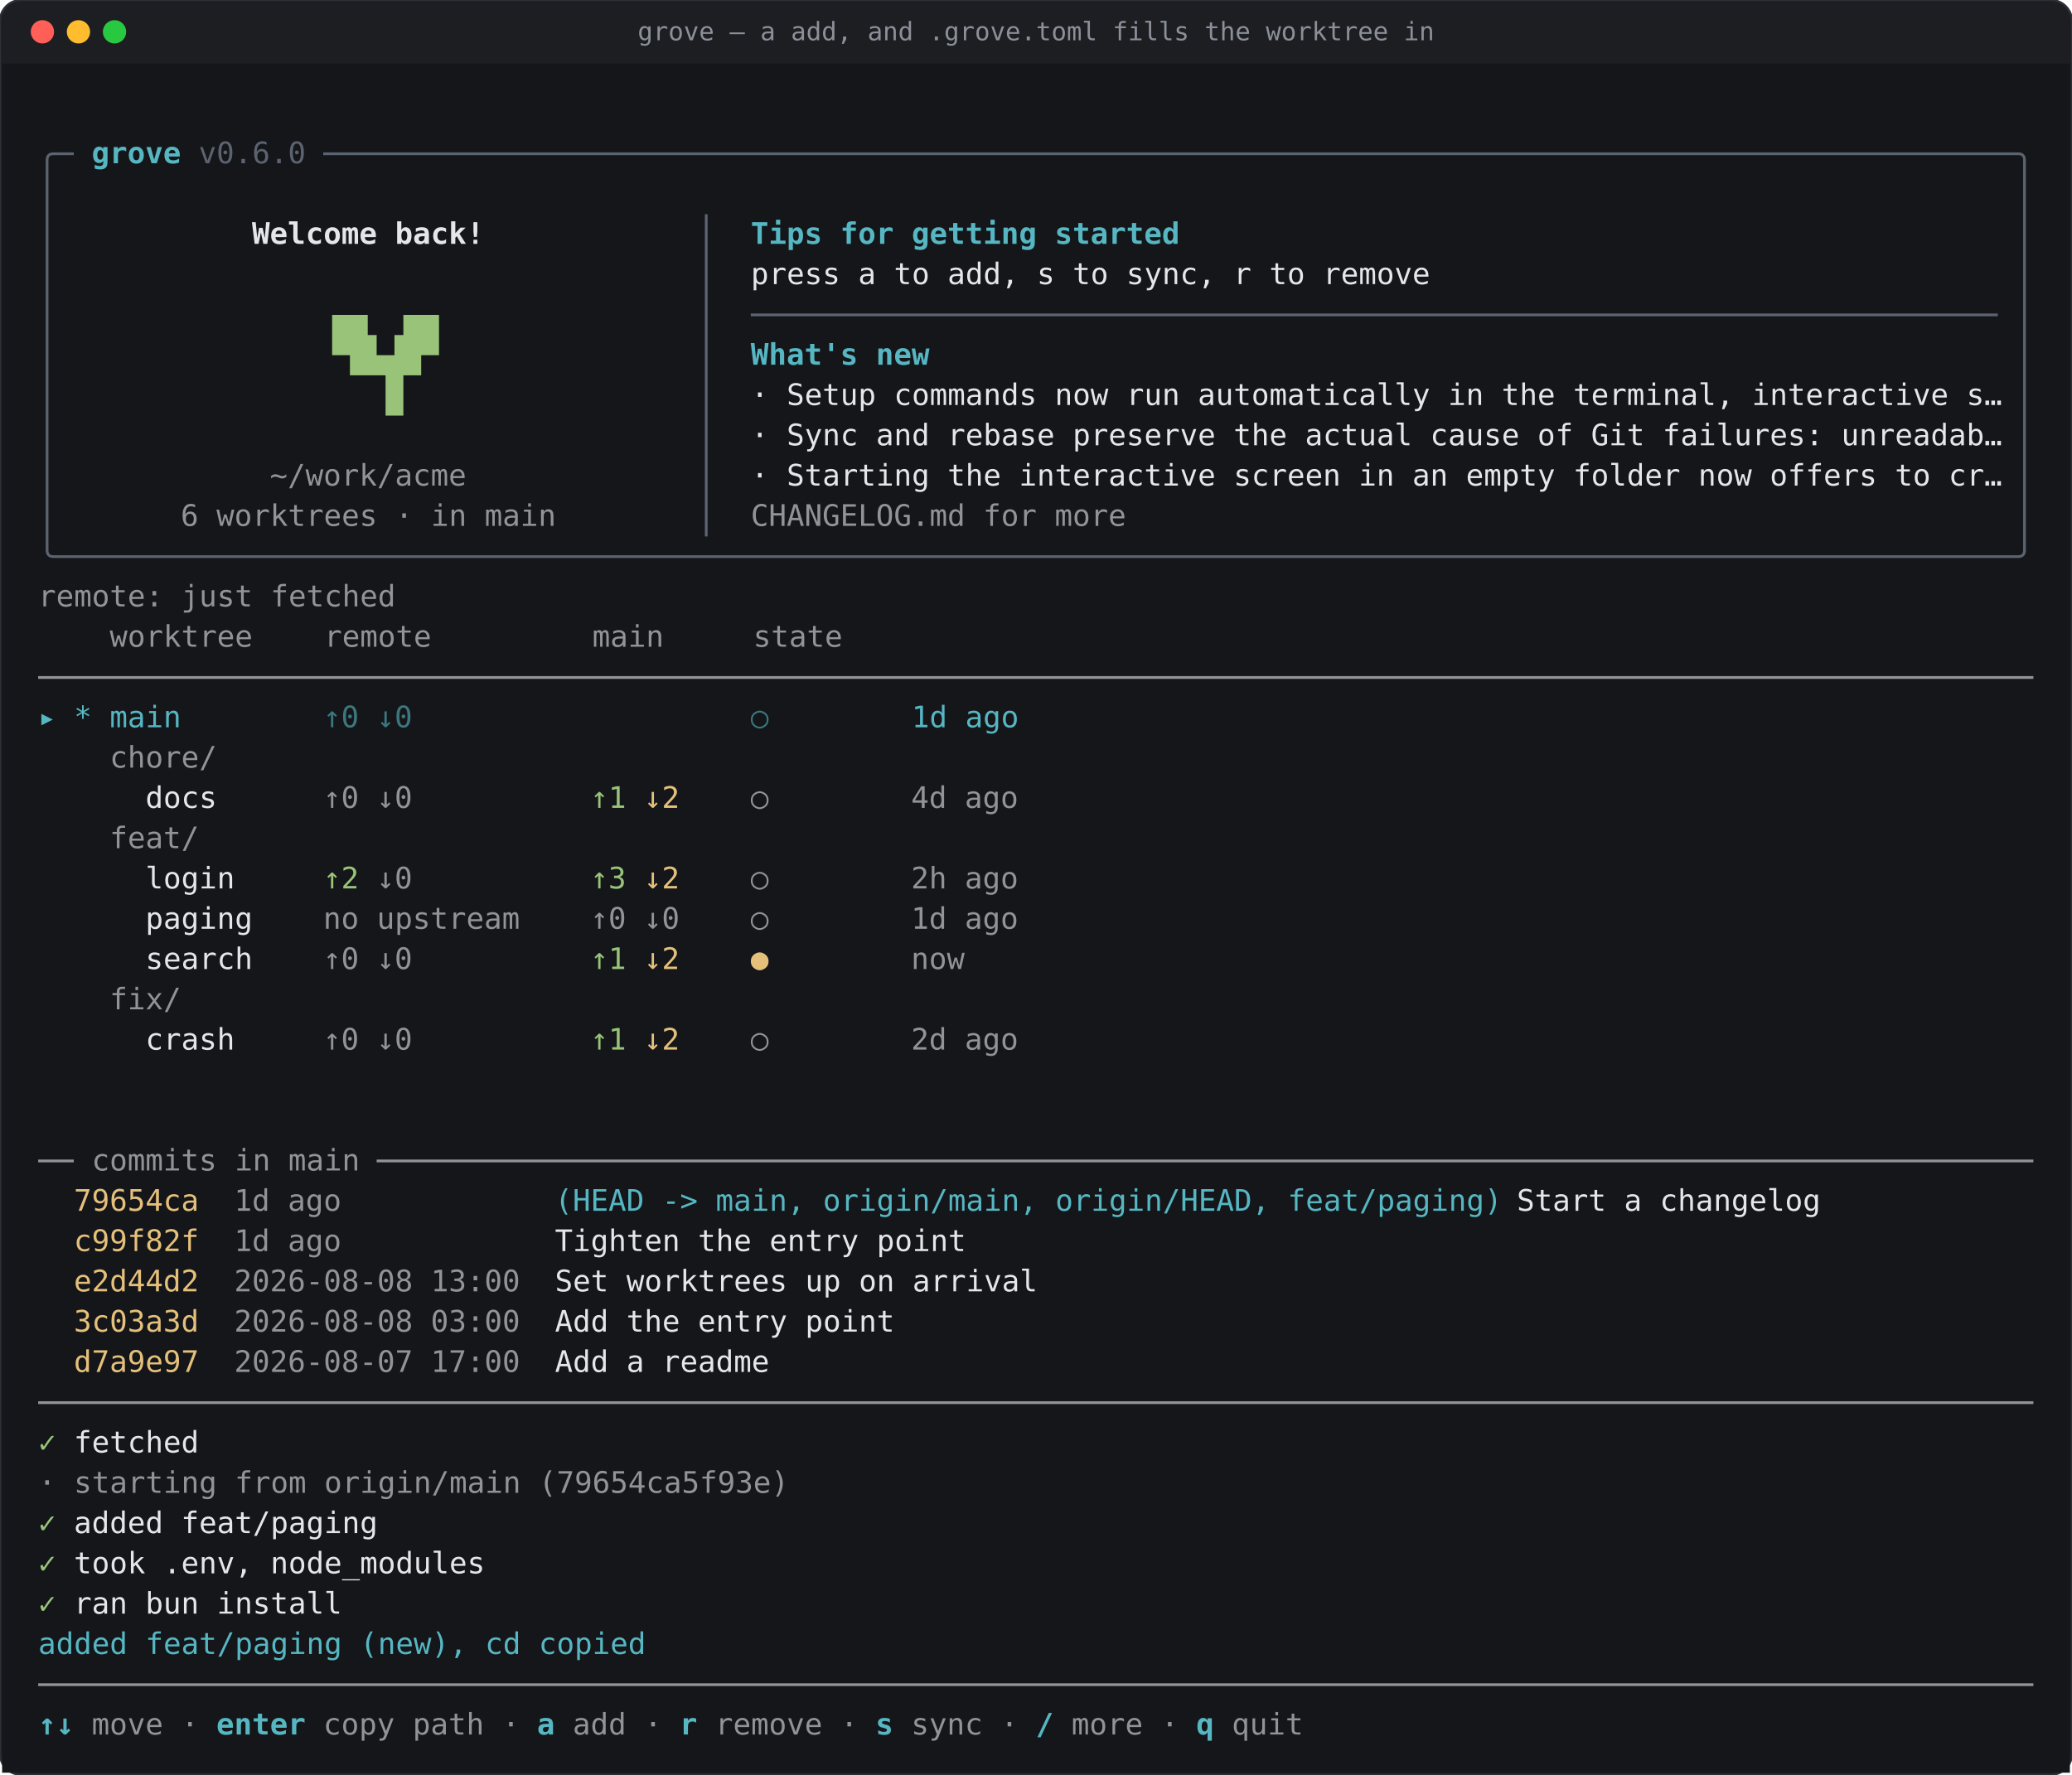
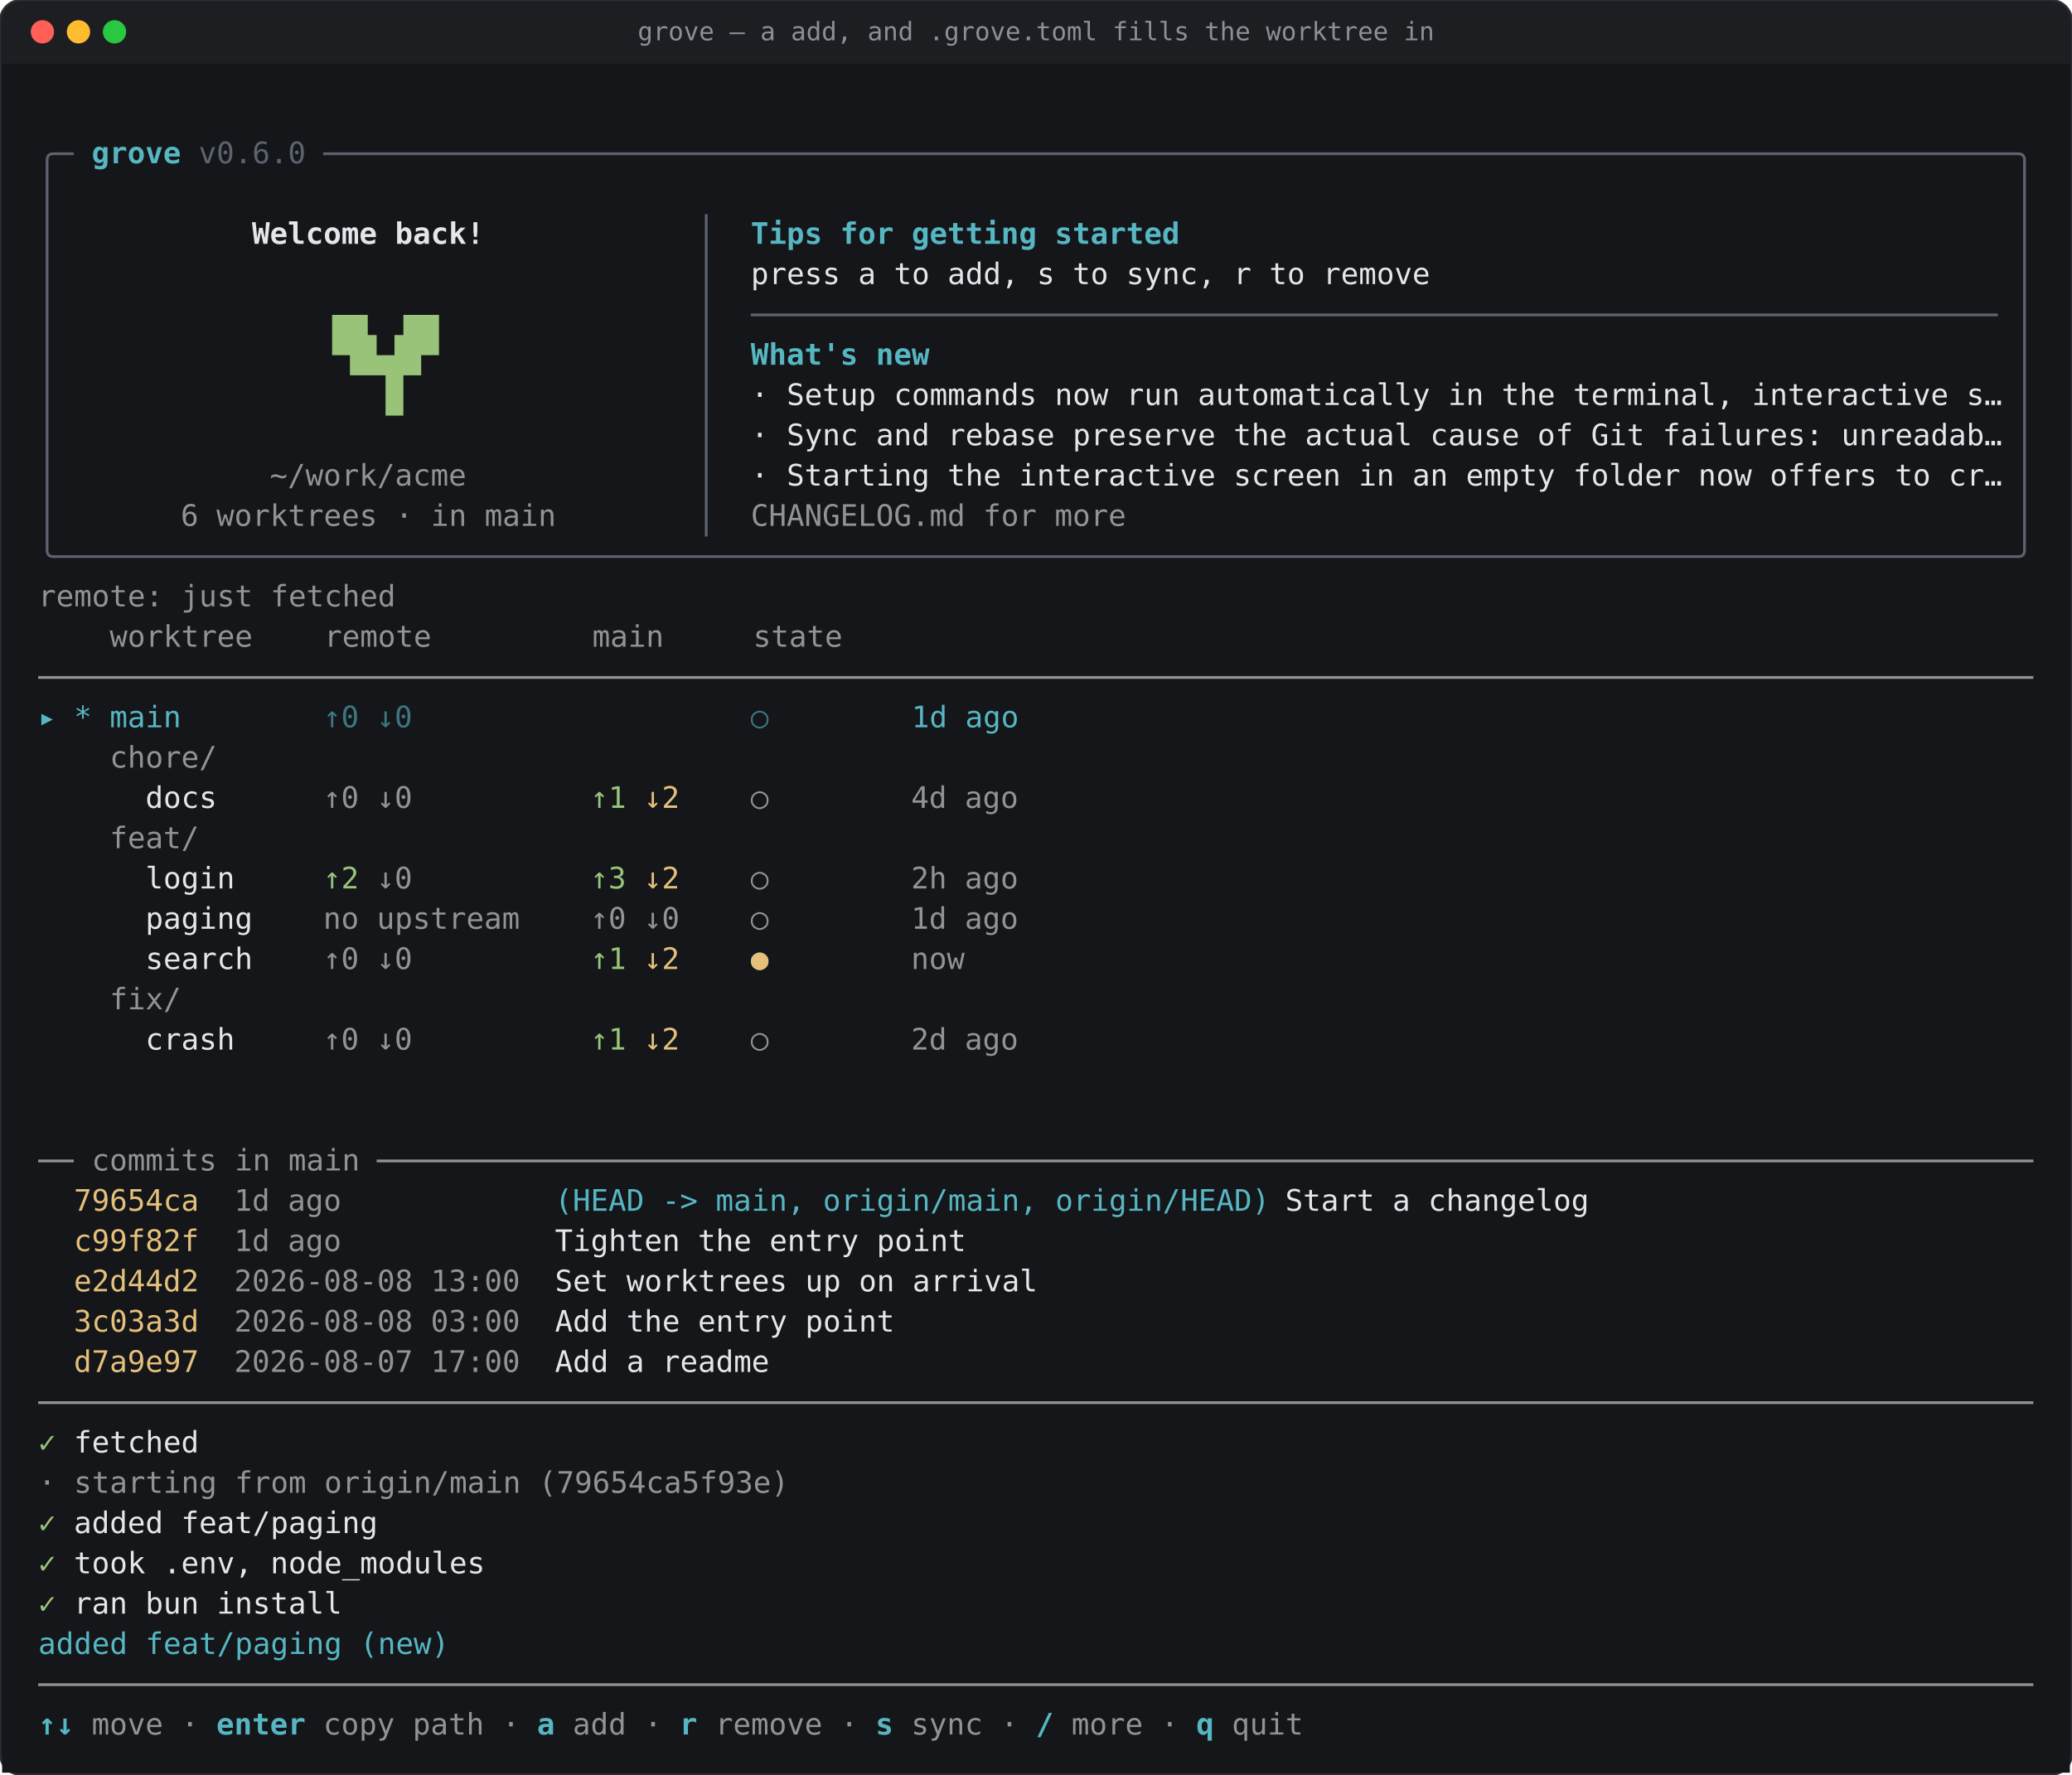
<svg xmlns="http://www.w3.org/2000/svg" width="977" height="837" viewBox="0 0 977 837" font-family="ui-monospace, SFMono-Regular, Menlo, Consolas, 'DejaVu Sans Mono', monospace" font-size="14">
  <rect width="977" height="837" rx="10" fill="#1c1e22" stroke="#2c2f36" />
  <rect x="1" y="30" width="975" height="806" fill="#141619" />
  <circle cx="20" cy="15" r="5.5" fill="#ff5f57" />
  <circle cx="37" cy="15" r="5.5" fill="#febc2e" />
  <circle cx="54" cy="15" r="5.5" fill="#28c840" />
  <text x="488.5" y="19" fill="#8b8f98" font-size="12" text-anchor="middle">grove — a add, and .grove.toml fills the worktree in</text>
  <path fill="#98c379" opacity="1" d="M156.60 148.50h4.20v9.50h-4.20zM160.80 148.50h8.40v9.50h-8.40zM169.20 148.50h4.20v9.50h-4.20zM190.20 148.50h4.20v9.50h-4.20zM194.40 148.50h8.40v9.50h-8.40zM202.80 148.50h4.20v9.50h-4.20zM156.60 158.00h4.20v9.50h-4.20zM160.80 158.00h4.20v9.50h-4.20zM165.00 158.00h4.20v9.50h-4.20zM165.00 167.50h4.20v9.50h-4.20zM169.20 158.00h8.40v19.00h-8.40zM177.60 167.50h8.40v9.50h-8.40zM186.00 158.00h8.40v19.00h-8.40zM194.40 158.00h4.20v9.50h-4.20zM198.60 158.00h4.20v9.50h-4.20zM194.40 167.50h4.20v9.50h-4.20zM202.80 158.00h4.20v9.50h-4.20zM181.80 177.00h4.20v19.00h-4.20zM186.00 177.00h4.20v19.00h-4.20z" />
  <path fill="none" stroke="#5c6370" stroke-width="1.3" opacity="1" d="M22.20 82.00V75.50Q22.20 72.50 25.20 72.50H26.40M26.40 72.50H34.80M152.40 72.50H950.40M954.60 82.00V75.50Q954.60 72.50 951.60 72.50H950.40M22.20 82.00V101.00M954.60 82.00V101.00M22.20 101.00V120.00M333.00 101.00V120.00M954.60 101.00V120.00M22.20 120.00V139.00M333.00 120.00V139.00M954.60 120.00V139.00M22.20 139.00V158.00M333.00 139.00V158.00M354.00 148.50H942.00M954.60 139.00V158.00M22.20 158.00V177.00M333.00 158.00V177.00M954.60 158.00V177.00M22.20 177.00V196.00M333.00 177.00V196.00M954.60 177.00V196.00M22.20 196.00V215.00M333.00 196.00V215.00M954.60 196.00V215.00M22.20 215.00V234.00M333.00 215.00V234.00M954.60 215.00V234.00M22.20 234.00V253.00M333.00 234.00V253.00M954.60 234.00V253.00M22.20 253.00V259.50Q22.20 262.50 25.20 262.50H26.40M26.40 262.50H950.40M954.60 253.00V259.50Q954.60 262.50 951.60 262.50H950.40" />
  <path fill="none" stroke="#e4e6ea" stroke-width="1.3" opacity="0.6" d="M18.00 319.50H958.80M18.00 547.50H34.80M177.60 547.50H958.80M18.00 661.50H958.80M18.00 794.50H958.80" />
  <text x="43.2" y="77.0" fill="#56b6c2" font-weight="600" textLength="42.0" lengthAdjust="spacingAndGlyphs" xml:space="preserve">grove</text>
  <text x="85.2" y="77.0" fill="#5c6370" textLength="67.2" lengthAdjust="spacingAndGlyphs" xml:space="preserve"> v0.6.0 </text>
  <text x="118.8" y="115.0" fill="#e4e6ea" font-weight="600" textLength="109.2" lengthAdjust="spacingAndGlyphs" xml:space="preserve">Welcome back!</text>
  <text x="354.0" y="115.0" fill="#56b6c2" font-weight="600" textLength="201.6" lengthAdjust="spacingAndGlyphs" xml:space="preserve">Tips for getting started</text>
  <text x="337.2" y="134.0" fill="#e4e6ea" textLength="613.2" lengthAdjust="spacingAndGlyphs" xml:space="preserve">  press a to add, s to sync, r to remove                                 </text>
  <text x="354.0" y="172.0" fill="#56b6c2" font-weight="600" textLength="84.0" lengthAdjust="spacingAndGlyphs" xml:space="preserve">What's new</text>
  <text x="337.2" y="191.0" fill="#e4e6ea" textLength="613.2" lengthAdjust="spacingAndGlyphs" xml:space="preserve">  · Setup commands now run automatically in the terminal, interactive s… </text>
  <text x="337.2" y="210.0" fill="#e4e6ea" textLength="613.2" lengthAdjust="spacingAndGlyphs" xml:space="preserve">  · Sync and rebase preserve the actual cause of Git failures: unreadab… </text>
  <text x="127.2" y="229.0" fill="#e4e6ea" opacity="0.6" textLength="92.4" lengthAdjust="spacingAndGlyphs" xml:space="preserve">~/work/acme</text>
  <text x="337.2" y="229.0" fill="#e4e6ea" textLength="613.2" lengthAdjust="spacingAndGlyphs" xml:space="preserve">  · Starting the interactive screen in an empty folder now offers to cr… </text>
  <text x="85.2" y="248.0" fill="#e4e6ea" opacity="0.6" textLength="176.4" lengthAdjust="spacingAndGlyphs" xml:space="preserve">6 worktrees · in main</text>
  <text x="354.0" y="248.0" fill="#e4e6ea" opacity="0.6" textLength="176.4" lengthAdjust="spacingAndGlyphs" xml:space="preserve">CHANGELOG.md for more</text>
  <text x="18.0" y="286.0" fill="#e4e6ea" opacity="0.6" textLength="168.0" lengthAdjust="spacingAndGlyphs" xml:space="preserve">remote: just fetched</text>
  <text x="18.0" y="305.0" fill="#e4e6ea" opacity="0.6" textLength="378.0" lengthAdjust="spacingAndGlyphs" xml:space="preserve">    worktree    remote         main     state</text>
  <text x="18.0" y="343.0" fill="#56b6c2" textLength="134.4" lengthAdjust="spacingAndGlyphs" xml:space="preserve">▸ * main        </text>
  <text x="152.4" y="343.0" fill="#56b6c2" opacity="0.6" textLength="16.8" lengthAdjust="spacingAndGlyphs" xml:space="preserve">↑0</text>
  <text x="177.6" y="343.0" fill="#56b6c2" opacity="0.6" textLength="16.8" lengthAdjust="spacingAndGlyphs" xml:space="preserve">↓0</text>
  <text x="354.0" y="343.0" fill="#56b6c2" opacity="0.6" textLength="8.4" lengthAdjust="spacingAndGlyphs" xml:space="preserve">○</text>
  <text x="362.4" y="343.0" fill="#56b6c2" textLength="117.6" lengthAdjust="spacingAndGlyphs" xml:space="preserve">        1d ago</text>
  <text x="18.0" y="362.0" fill="#e4e6ea" opacity="0.6" textLength="84.0" lengthAdjust="spacingAndGlyphs" xml:space="preserve">    chore/</text>
  <text x="18.0" y="381.0" fill="#e4e6ea" textLength="134.4" lengthAdjust="spacingAndGlyphs" xml:space="preserve">      docs      </text>
  <text x="152.4" y="381.0" fill="#e4e6ea" opacity="0.6" textLength="16.8" lengthAdjust="spacingAndGlyphs" xml:space="preserve">↑0</text>
  <text x="177.6" y="381.0" fill="#e4e6ea" opacity="0.6" textLength="16.8" lengthAdjust="spacingAndGlyphs" xml:space="preserve">↓0</text>
  <text x="278.4" y="381.0" fill="#98c379" textLength="16.8" lengthAdjust="spacingAndGlyphs" xml:space="preserve">↑1</text>
  <text x="303.6" y="381.0" fill="#e5c07b" textLength="16.8" lengthAdjust="spacingAndGlyphs" xml:space="preserve">↓2</text>
  <text x="354.0" y="381.0" fill="#e4e6ea" opacity="0.6" textLength="8.4" lengthAdjust="spacingAndGlyphs" xml:space="preserve">○</text>
  <text x="429.6" y="381.0" fill="#e4e6ea" opacity="0.6" textLength="50.4" lengthAdjust="spacingAndGlyphs" xml:space="preserve">4d ago</text>
  <text x="18.0" y="400.0" fill="#e4e6ea" opacity="0.6" textLength="75.6" lengthAdjust="spacingAndGlyphs" xml:space="preserve">    feat/</text>
  <text x="18.0" y="419.0" fill="#e4e6ea" textLength="134.4" lengthAdjust="spacingAndGlyphs" xml:space="preserve">      login     </text>
  <text x="152.4" y="419.0" fill="#98c379" textLength="16.8" lengthAdjust="spacingAndGlyphs" xml:space="preserve">↑2</text>
  <text x="177.6" y="419.0" fill="#e4e6ea" opacity="0.6" textLength="16.8" lengthAdjust="spacingAndGlyphs" xml:space="preserve">↓0</text>
  <text x="278.4" y="419.0" fill="#98c379" textLength="16.8" lengthAdjust="spacingAndGlyphs" xml:space="preserve">↑3</text>
  <text x="303.6" y="419.0" fill="#e5c07b" textLength="16.8" lengthAdjust="spacingAndGlyphs" xml:space="preserve">↓2</text>
  <text x="354.0" y="419.0" fill="#e4e6ea" opacity="0.6" textLength="8.4" lengthAdjust="spacingAndGlyphs" xml:space="preserve">○</text>
  <text x="429.6" y="419.0" fill="#e4e6ea" opacity="0.6" textLength="50.4" lengthAdjust="spacingAndGlyphs" xml:space="preserve">2h ago</text>
  <text x="18.0" y="438.0" fill="#e4e6ea" textLength="134.4" lengthAdjust="spacingAndGlyphs" xml:space="preserve">      paging    </text>
  <text x="152.4" y="438.0" fill="#e4e6ea" opacity="0.6" textLength="92.4" lengthAdjust="spacingAndGlyphs" xml:space="preserve">no upstream</text>
  <text x="278.4" y="438.0" fill="#e4e6ea" opacity="0.6" textLength="16.8" lengthAdjust="spacingAndGlyphs" xml:space="preserve">↑0</text>
  <text x="303.6" y="438.0" fill="#e4e6ea" opacity="0.6" textLength="16.8" lengthAdjust="spacingAndGlyphs" xml:space="preserve">↓0</text>
  <text x="354.0" y="438.0" fill="#e4e6ea" opacity="0.6" textLength="8.4" lengthAdjust="spacingAndGlyphs" xml:space="preserve">○</text>
  <text x="429.6" y="438.0" fill="#e4e6ea" opacity="0.6" textLength="50.4" lengthAdjust="spacingAndGlyphs" xml:space="preserve">1d ago</text>
  <text x="18.0" y="457.0" fill="#e4e6ea" textLength="134.4" lengthAdjust="spacingAndGlyphs" xml:space="preserve">      search    </text>
  <text x="152.4" y="457.0" fill="#e4e6ea" opacity="0.6" textLength="16.8" lengthAdjust="spacingAndGlyphs" xml:space="preserve">↑0</text>
  <text x="177.6" y="457.0" fill="#e4e6ea" opacity="0.6" textLength="16.8" lengthAdjust="spacingAndGlyphs" xml:space="preserve">↓0</text>
  <text x="278.4" y="457.0" fill="#98c379" textLength="16.8" lengthAdjust="spacingAndGlyphs" xml:space="preserve">↑1</text>
  <text x="303.6" y="457.0" fill="#e5c07b" textLength="16.8" lengthAdjust="spacingAndGlyphs" xml:space="preserve">↓2</text>
  <text x="354.0" y="457.0" fill="#e5c07b" textLength="8.4" lengthAdjust="spacingAndGlyphs" xml:space="preserve">●</text>
  <text x="429.6" y="457.0" fill="#e4e6ea" opacity="0.6" textLength="50.4" lengthAdjust="spacingAndGlyphs" xml:space="preserve">now   </text>
  <text x="18.0" y="476.0" fill="#e4e6ea" opacity="0.6" textLength="67.2" lengthAdjust="spacingAndGlyphs" xml:space="preserve">    fix/</text>
  <text x="18.0" y="495.0" fill="#e4e6ea" textLength="134.4" lengthAdjust="spacingAndGlyphs" xml:space="preserve">      crash     </text>
  <text x="152.4" y="495.0" fill="#e4e6ea" opacity="0.6" textLength="16.8" lengthAdjust="spacingAndGlyphs" xml:space="preserve">↑0</text>
  <text x="177.6" y="495.0" fill="#e4e6ea" opacity="0.6" textLength="16.8" lengthAdjust="spacingAndGlyphs" xml:space="preserve">↓0</text>
  <text x="278.4" y="495.0" fill="#98c379" textLength="16.8" lengthAdjust="spacingAndGlyphs" xml:space="preserve">↑1</text>
  <text x="303.6" y="495.0" fill="#e5c07b" textLength="16.8" lengthAdjust="spacingAndGlyphs" xml:space="preserve">↓2</text>
  <text x="354.0" y="495.0" fill="#e4e6ea" opacity="0.6" textLength="8.4" lengthAdjust="spacingAndGlyphs" xml:space="preserve">○</text>
  <text x="429.6" y="495.0" fill="#e4e6ea" opacity="0.6" textLength="50.4" lengthAdjust="spacingAndGlyphs" xml:space="preserve">2d ago</text>
  <text x="34.8" y="552.0" fill="#e4e6ea" opacity="0.6" textLength="142.8" lengthAdjust="spacingAndGlyphs" xml:space="preserve"> commits in main </text>
  <text x="34.8" y="571.0" fill="#e5c07b" textLength="58.8" lengthAdjust="spacingAndGlyphs" xml:space="preserve">79654ca</text>
  <text x="110.4" y="571.0" fill="#e4e6ea" opacity="0.6" textLength="134.4" lengthAdjust="spacingAndGlyphs" xml:space="preserve">1d ago          </text>
-   <text x="261.6" y="571.0" fill="#56b6c2" textLength="453.6" lengthAdjust="spacingAndGlyphs" xml:space="preserve">(HEAD -&gt; main, origin/main, origin/HEAD, feat/paging) </text>
-   <text x="715.2" y="571.0" fill="#e4e6ea" textLength="142.8" lengthAdjust="spacingAndGlyphs" xml:space="preserve">Start a changelog</text>
+   <text x="261.6" y="571.0" fill="#56b6c2" textLength="344.4" lengthAdjust="spacingAndGlyphs" xml:space="preserve">(HEAD -&gt; main, origin/main, origin/HEAD) </text>
+   <text x="606.0" y="571.0" fill="#e4e6ea" textLength="142.8" lengthAdjust="spacingAndGlyphs" xml:space="preserve">Start a changelog</text>
  <text x="34.8" y="590.0" fill="#e5c07b" textLength="58.8" lengthAdjust="spacingAndGlyphs" xml:space="preserve">c99f82f</text>
  <text x="110.4" y="590.0" fill="#e4e6ea" opacity="0.6" textLength="134.4" lengthAdjust="spacingAndGlyphs" xml:space="preserve">1d ago          </text>
  <text x="244.8" y="590.0" fill="#e4e6ea" textLength="210.0" lengthAdjust="spacingAndGlyphs" xml:space="preserve">  Tighten the entry point</text>
  <text x="34.8" y="609.0" fill="#e5c07b" textLength="58.8" lengthAdjust="spacingAndGlyphs" xml:space="preserve">e2d44d2</text>
  <text x="110.4" y="609.0" fill="#e4e6ea" opacity="0.6" textLength="134.4" lengthAdjust="spacingAndGlyphs" xml:space="preserve">2026-08-08 13:00</text>
  <text x="244.8" y="609.0" fill="#e4e6ea" textLength="243.6" lengthAdjust="spacingAndGlyphs" xml:space="preserve">  Set worktrees up on arrival</text>
  <text x="34.8" y="628.0" fill="#e5c07b" textLength="58.8" lengthAdjust="spacingAndGlyphs" xml:space="preserve">3c03a3d</text>
  <text x="110.4" y="628.0" fill="#e4e6ea" opacity="0.6" textLength="134.4" lengthAdjust="spacingAndGlyphs" xml:space="preserve">2026-08-08 03:00</text>
  <text x="244.8" y="628.0" fill="#e4e6ea" textLength="176.4" lengthAdjust="spacingAndGlyphs" xml:space="preserve">  Add the entry point</text>
  <text x="34.8" y="647.0" fill="#e5c07b" textLength="58.8" lengthAdjust="spacingAndGlyphs" xml:space="preserve">d7a9e97</text>
  <text x="110.4" y="647.0" fill="#e4e6ea" opacity="0.6" textLength="134.4" lengthAdjust="spacingAndGlyphs" xml:space="preserve">2026-08-07 17:00</text>
  <text x="244.8" y="647.0" fill="#e4e6ea" textLength="117.6" lengthAdjust="spacingAndGlyphs" xml:space="preserve">  Add a readme</text>
  <text x="18.0" y="685.0" fill="#98c379" textLength="8.4" lengthAdjust="spacingAndGlyphs" xml:space="preserve">✓</text>
  <text x="26.4" y="685.0" fill="#e4e6ea" textLength="67.2" lengthAdjust="spacingAndGlyphs" xml:space="preserve"> fetched</text>
  <text x="18.0" y="704.0" fill="#e4e6ea" opacity="0.6" textLength="352.8" lengthAdjust="spacingAndGlyphs" xml:space="preserve">· starting from origin/main (79654ca5f93e)</text>
  <text x="18.0" y="723.0" fill="#98c379" textLength="8.4" lengthAdjust="spacingAndGlyphs" xml:space="preserve">✓</text>
  <text x="26.4" y="723.0" fill="#e4e6ea" textLength="151.2" lengthAdjust="spacingAndGlyphs" xml:space="preserve"> added feat/paging</text>
  <text x="18.0" y="742.0" fill="#98c379" textLength="8.4" lengthAdjust="spacingAndGlyphs" xml:space="preserve">✓</text>
  <text x="26.4" y="742.0" fill="#e4e6ea" textLength="201.6" lengthAdjust="spacingAndGlyphs" xml:space="preserve"> took .env, node_modules</text>
  <text x="18.0" y="761.0" fill="#98c379" textLength="8.4" lengthAdjust="spacingAndGlyphs" xml:space="preserve">✓</text>
  <text x="26.4" y="761.0" fill="#e4e6ea" textLength="134.4" lengthAdjust="spacingAndGlyphs" xml:space="preserve"> ran bun install</text>
-   <text x="18.0" y="780.0" fill="#56b6c2" textLength="285.6" lengthAdjust="spacingAndGlyphs" xml:space="preserve">added feat/paging (new), cd copied</text>
+   <text x="18.0" y="780.0" fill="#56b6c2" textLength="193.2" lengthAdjust="spacingAndGlyphs" xml:space="preserve">added feat/paging (new)</text>
  <text x="18.0" y="818.0" fill="#56b6c2" font-weight="600" textLength="16.8" lengthAdjust="spacingAndGlyphs" xml:space="preserve">↑↓</text>
  <text x="34.8" y="818.0" fill="#e4e6ea" opacity="0.6" textLength="67.2" lengthAdjust="spacingAndGlyphs" xml:space="preserve"> move · </text>
  <text x="102.0" y="818.0" fill="#56b6c2" font-weight="600" textLength="42.0" lengthAdjust="spacingAndGlyphs" xml:space="preserve">enter</text>
  <text x="144.0" y="818.0" fill="#e4e6ea" opacity="0.6" textLength="109.2" lengthAdjust="spacingAndGlyphs" xml:space="preserve"> copy path · </text>
  <text x="253.2" y="818.0" fill="#56b6c2" font-weight="600" textLength="8.4" lengthAdjust="spacingAndGlyphs" xml:space="preserve">a</text>
  <text x="261.6" y="818.0" fill="#e4e6ea" opacity="0.6" textLength="58.8" lengthAdjust="spacingAndGlyphs" xml:space="preserve"> add · </text>
  <text x="320.4" y="818.0" fill="#56b6c2" font-weight="600" textLength="8.4" lengthAdjust="spacingAndGlyphs" xml:space="preserve">r</text>
  <text x="328.8" y="818.0" fill="#e4e6ea" opacity="0.6" textLength="84.0" lengthAdjust="spacingAndGlyphs" xml:space="preserve"> remove · </text>
  <text x="412.8" y="818.0" fill="#56b6c2" font-weight="600" textLength="8.4" lengthAdjust="spacingAndGlyphs" xml:space="preserve">s</text>
  <text x="421.2" y="818.0" fill="#e4e6ea" opacity="0.6" textLength="67.2" lengthAdjust="spacingAndGlyphs" xml:space="preserve"> sync · </text>
  <text x="488.4" y="818.0" fill="#56b6c2" font-weight="600" textLength="8.4" lengthAdjust="spacingAndGlyphs" xml:space="preserve">/</text>
  <text x="496.8" y="818.0" fill="#e4e6ea" opacity="0.6" textLength="67.2" lengthAdjust="spacingAndGlyphs" xml:space="preserve"> more · </text>
  <text x="564.0" y="818.0" fill="#56b6c2" font-weight="600" textLength="8.4" lengthAdjust="spacingAndGlyphs" xml:space="preserve">q</text>
  <text x="572.4" y="818.0" fill="#e4e6ea" opacity="0.6" textLength="42.0" lengthAdjust="spacingAndGlyphs" xml:space="preserve"> quit</text>
</svg>
